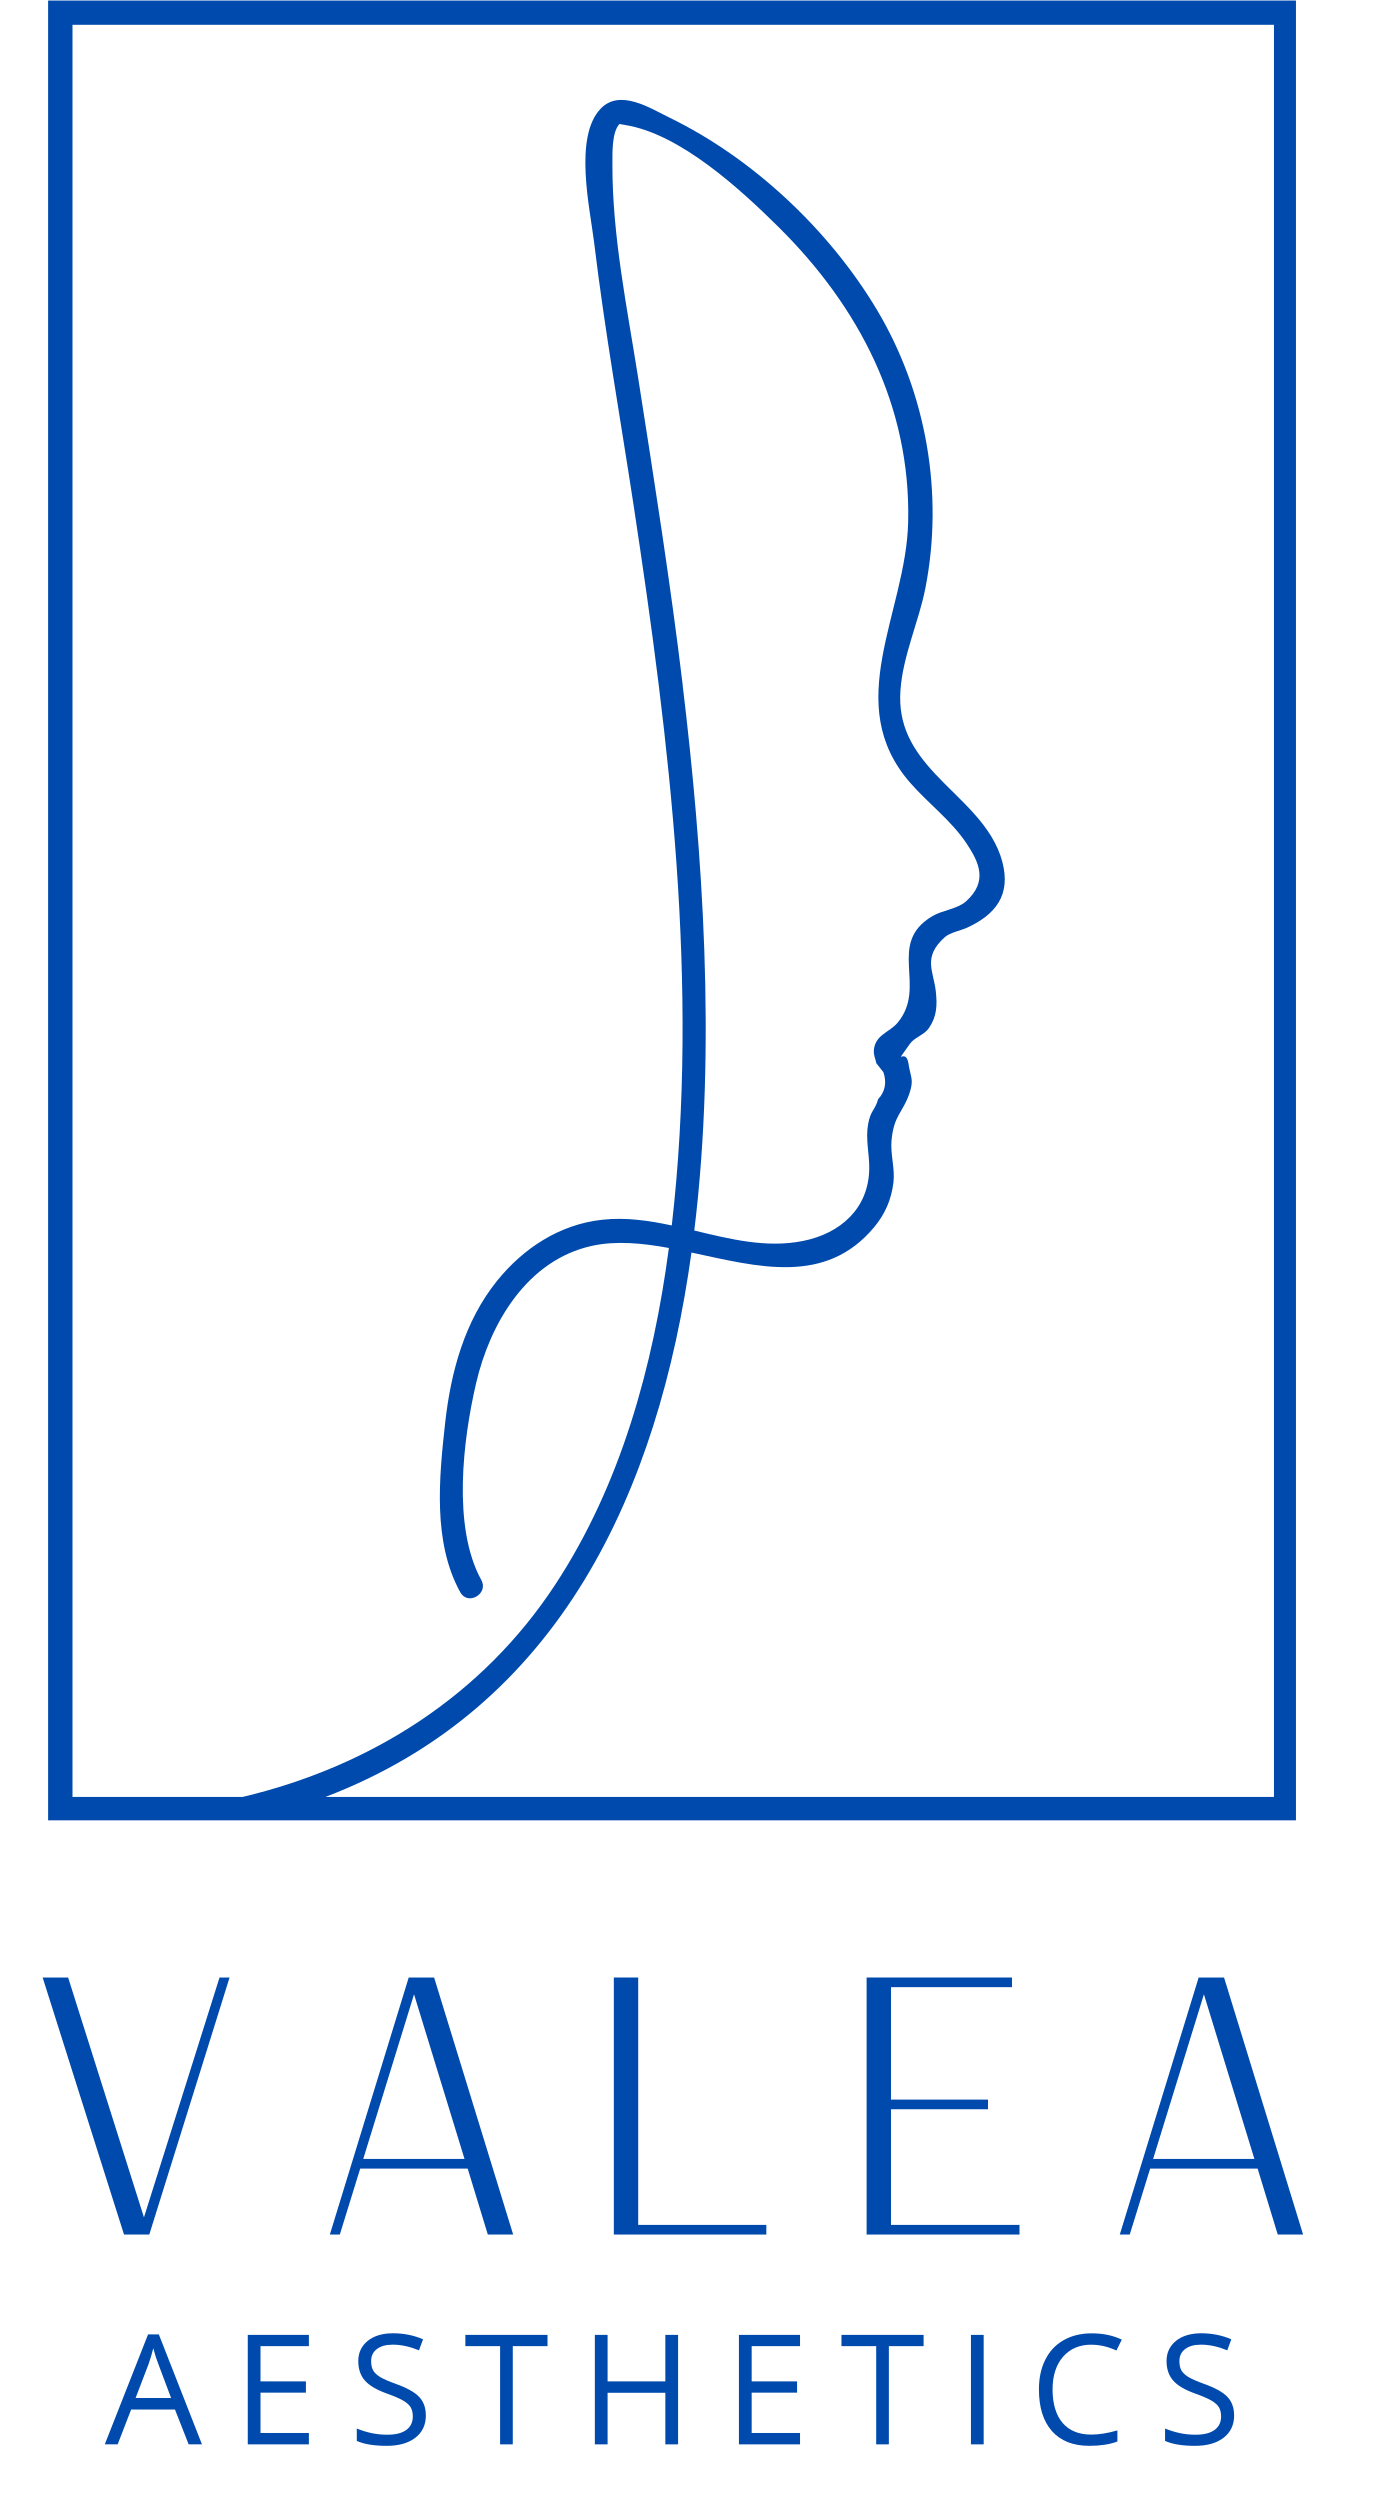
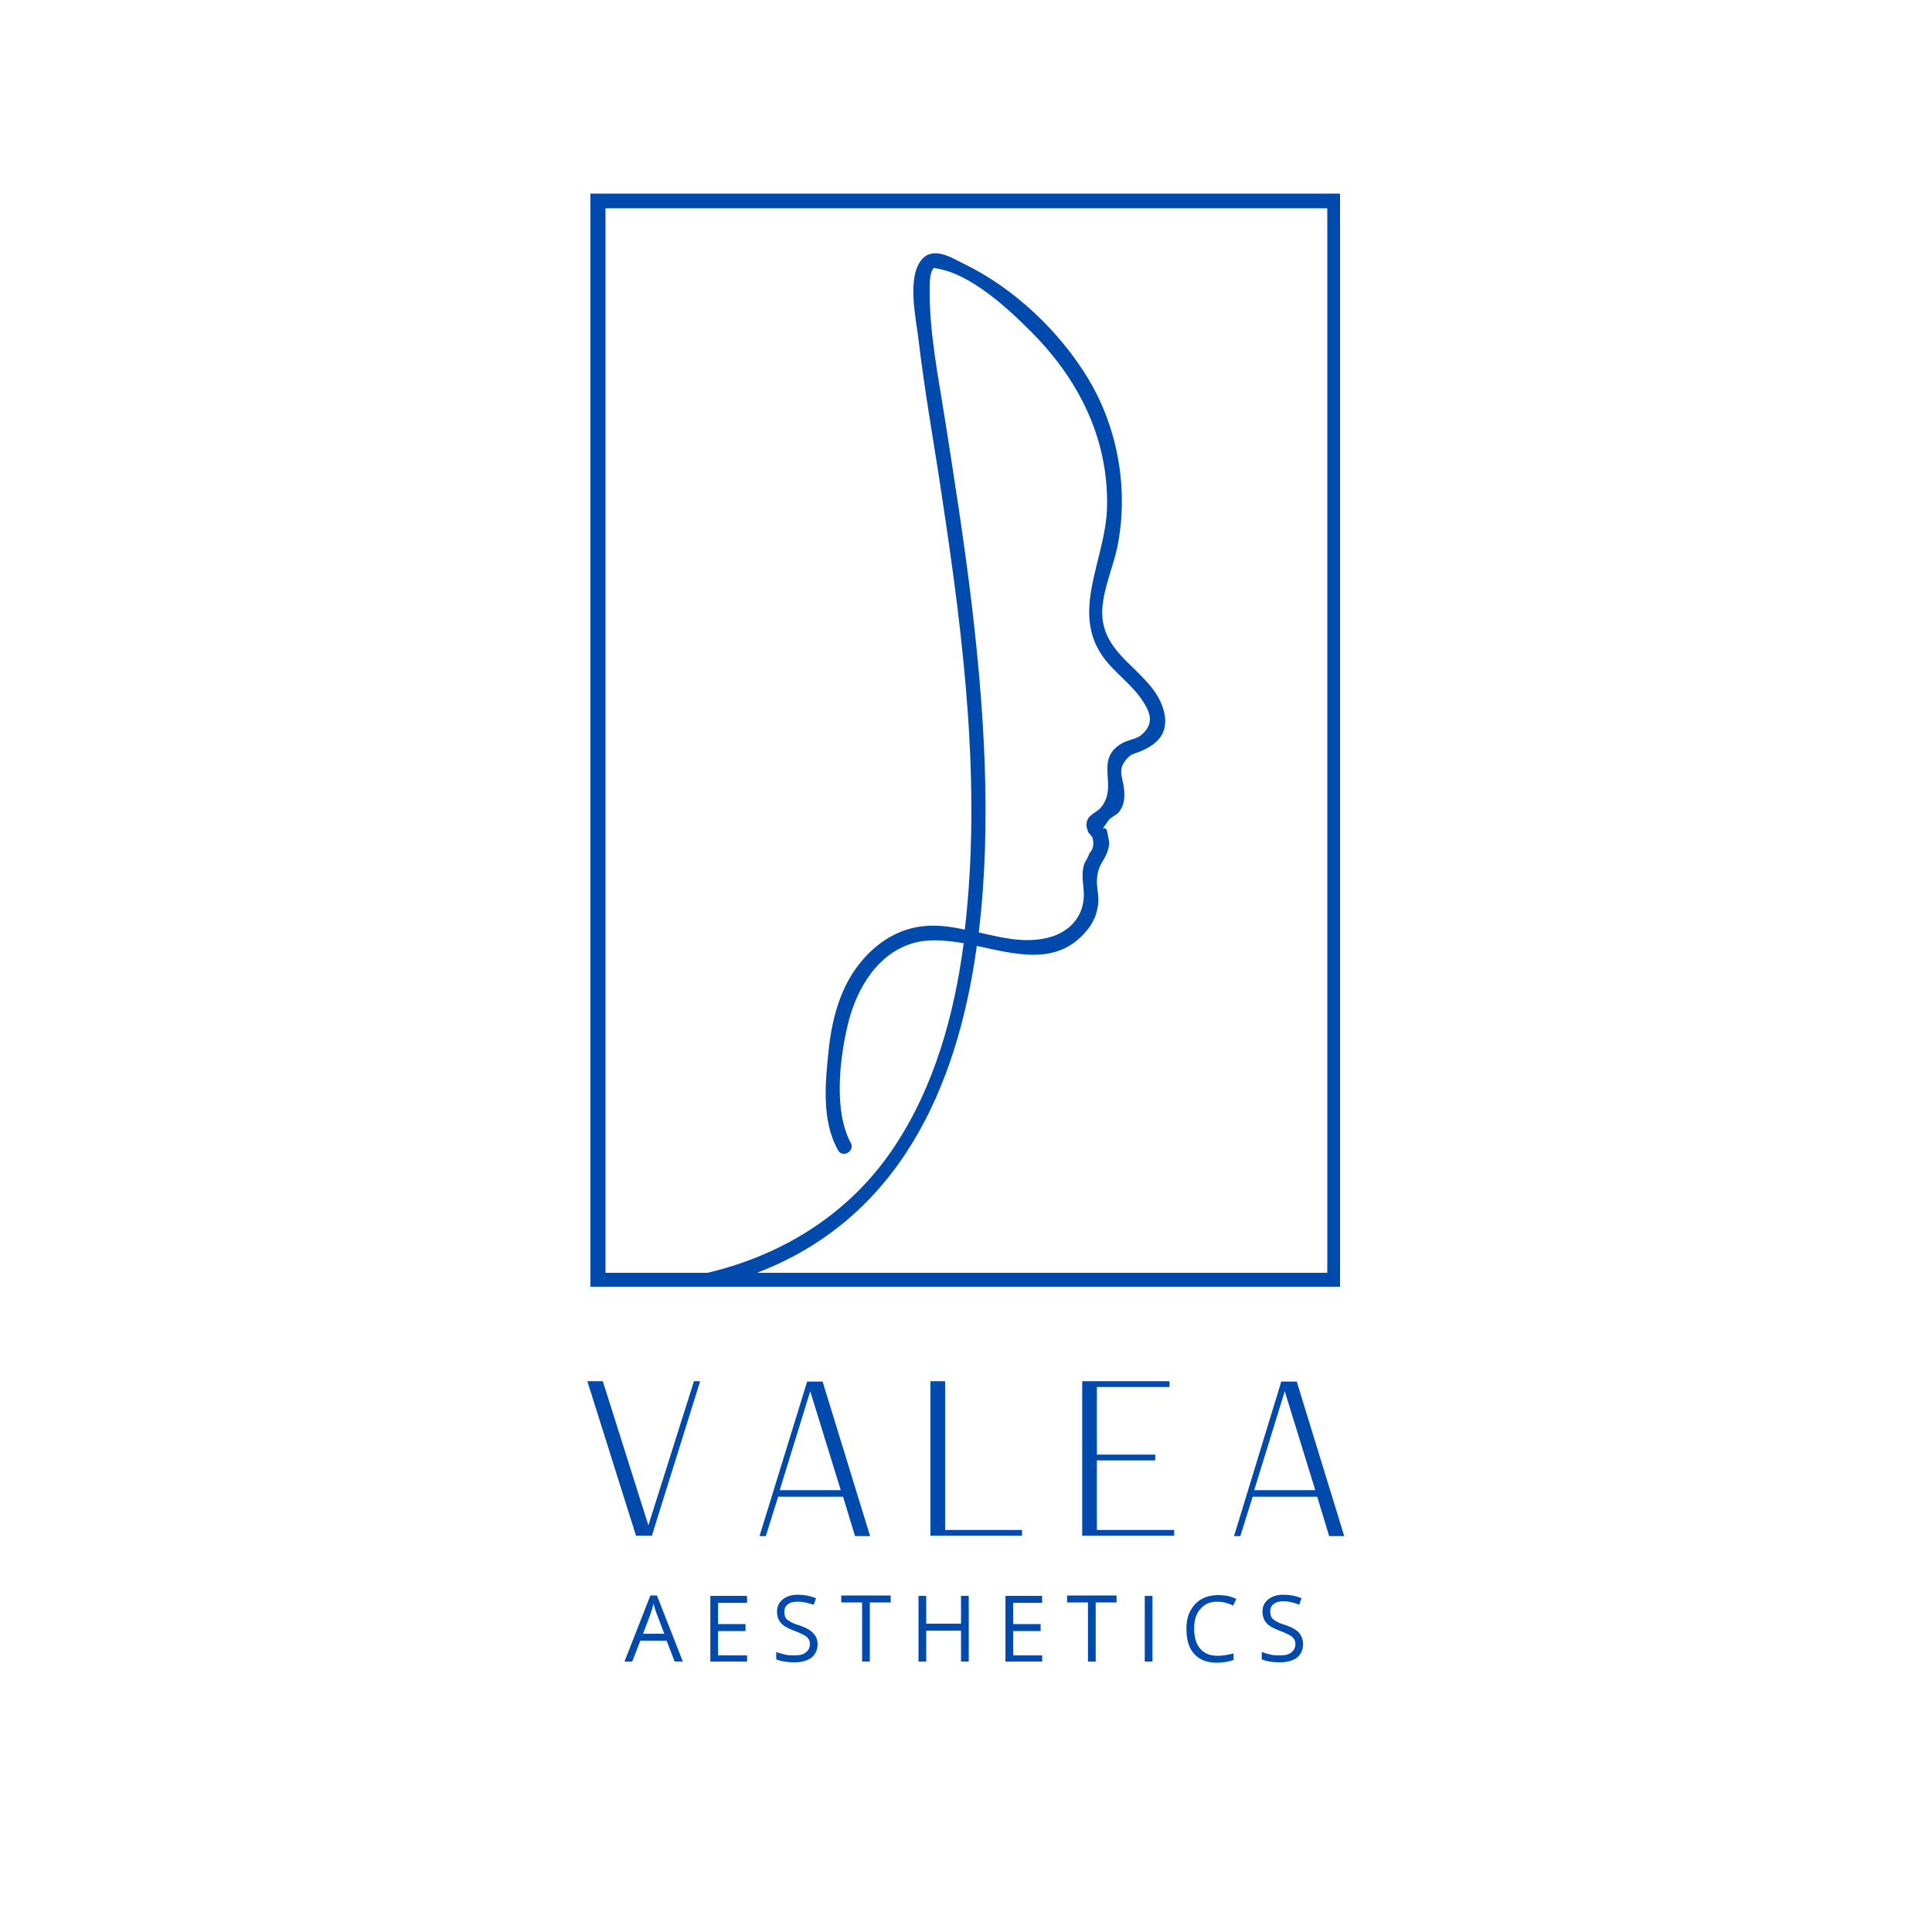
- <svg xmlns="http://www.w3.org/2000/svg" id="Capa_2" data-name="Capa 2" viewBox="0 0 214.67 388.67">
-   <defs>
-     <style>
-       .cls-1 {
-         fill: none;
-       }
- 
-       .cls-2 {
-         fill: #004aad;
-       }
- 
-       .cls-3 {
-         clip-path: url(#clippath-1);
-       }
- 
-       .cls-4 {
-         clip-path: url(#clippath-2);
-       }
- 
-       .cls-5 {
-         clip-path: url(#clippath);
-       }
-     </style>
-     <clipPath id="clippath">
-       <rect class="cls-1" x="7.48" width="194" height="283" />
+ <svg xmlns="http://www.w3.org/2000/svg" xmlns:xlink="http://www.w3.org/1999/xlink" version="1.0" id="Capa_1" x="0px" y="0px" viewBox="0 0 500 500" style="enable-background:new 0 0 500 500;" xml:space="preserve">
+   <style type="text/css">
+ 	.st0{clip-path:url(#SVGID_00000008857784606747033040000003313505332801039007_);}
+ 	.st1{fill:#004AAD;}
+ 	.st2{clip-path:url(#SVGID_00000008847655498848065800000015957269975431657403_);}
+ 	.st3{clip-path:url(#SVGID_00000124145990273500727080000016989125586937720487_);}
+ </style>
+   <g>
+     <defs>
+       <rect id="SVGID_1_" x="152.8" y="50" width="194" height="283" />
+     </defs>
+     <clipPath id="SVGID_00000176761371481526777290000015899140464233396102_">
+       <use xlink:href="#SVGID_1_" style="overflow:visible;" />
    </clipPath>
-     <clipPath id="clippath-1">
-       <rect class="cls-1" y="291.33" width="214.67" height="69.33" />
-     </clipPath>
-     <clipPath id="clippath-2">
-       <rect class="cls-1" x="14.67" y="354" width="185.33" height="34.67" />
-     </clipPath>
-   </defs>
-   <g id="Capa_1-2" data-name="Capa 1">
-     <g class="cls-5">
-       <path class="cls-2" d="M106.15,106.59c-1.92-15.99-4.44-31.9-6.93-47.8-1.71-10.89-4.04-22.13-4.01-33.2,0-1.9-.09-5.13,1.13-6.34-.02.02-.03.04.83.18,8.57,1.36,17.97,10.03,23.83,15.83,12.57,12.43,20.61,27.9,20.19,45.91-.33,14.19-10.49,28.23.37,40.59,2.81,3.2,6.35,5.82,8.72,9.39,1.89,2.85,3.41,5.89-.15,9.03-1.26,1.11-3.65,1.35-5.14,2.23-7.27,4.28-.73,10.97-5.45,16.6-1.28,1.52-3.46,1.85-3.68,4.23-.07.8.24,1.36.39,2.07.36.47.73.94,1.1,1.4.53,1.61.26,3-.82,4.17-.57,1.89-1.16,1.69-1.56,3.86-.44,2.34.2,4.6.17,6.94-.07,6.14-4.43,10.08-10.3,11.25-5.68,1.14-11.28-.28-16.9-1.62,3.51-28.74,1.24-59.39-1.8-84.72ZM198.06,279.37H50.58c36.44-13.91,51.75-47.42,56.92-84.64,10.31,2.21,20.83,5.15,28.4-3.94,1.7-2.04,2.68-4.3,3-6.94.26-2.19-.48-4.34-.3-6.49.34-3.99,1.76-4.34,2.79-7.38.74-2.18.16-2.51-.15-4.6-.4-2.79-2.54.88.22-3.1.68-.98,2.23-1.38,2.96-2.45,1.24-1.81,1.3-3.57,1.07-5.69-.34-3.17-2.11-5.31,1.42-8.46.77-.69,2.51-1.03,3.43-1.45,4.47-2.05,6.82-5.09,5.51-10.17-1.49-5.77-6.61-9.6-10.46-13.74-3.55-3.81-5.78-7.55-5.4-12.99.38-5.42,2.83-10.59,3.88-15.9,2.87-14.64.17-30.28-7.44-43.1-7.38-12.44-19.3-23.7-32.34-30.04-3-1.46-7.67-4.51-10.67-1.43-4.3,4.41-1.67,15.68-1.05,20.86,1.65,13.68,4.07,27.26,6.14,40.87,5.59,36.81,10.21,74.64,5.94,111.83,0,.04,0,.07-.02.1-3.57-.77-7.16-1.29-10.8-.89-6.59.72-12.23,4.39-16.34,9.48-5.07,6.29-7.2,14.18-8.08,22.08-.95,8.55-1.95,18.57,2.35,26.36,1.18,2.14,4.45.23,3.27-1.91-4.53-8.19-2.86-21.8-.81-30.6,2.17-9.34,7.94-19.14,18.01-21.35,3.74-.82,7.81-.43,11.96.33-2.43,18.33-7.45,36.78-17.67,52.34-11.34,17.28-28.67,28.27-48.61,33.01H11.27V3.86h186.79v275.51ZM7.48.08v283.08h194.36V.08H7.48" />
+     <g style="clip-path:url(#SVGID_00000176761371481526777290000015899140464233396102_);">
+       <path class="st1" d="M251.5,156.6c-1.9-16-4.4-31.9-6.9-47.8c-1.7-10.9-4-22.1-4-33.2c0-1.9-0.1-5.1,1.1-6.3c0,0,0,0,0.8,0.2    c8.6,1.4,18,10,23.8,15.8c12.6,12.4,20.6,27.9,20.2,45.9c-0.3,14.2-10.5,28.2,0.4,40.6c2.8,3.2,6.3,5.8,8.7,9.4    c1.9,2.9,3.4,5.9-0.2,9c-1.3,1.1-3.6,1.3-5.1,2.2c-7.3,4.3-0.7,11-5.4,16.6c-1.3,1.5-3.5,1.8-3.7,4.2c-0.1,0.8,0.2,1.4,0.4,2.1    c0.4,0.5,0.7,0.9,1.1,1.4c0.5,1.6,0.3,3-0.8,4.2c-0.6,1.9-1.2,1.7-1.6,3.9c-0.4,2.3,0.2,4.6,0.2,6.9c-0.1,6.1-4.4,10.1-10.3,11.2    c-5.7,1.1-11.3-0.3-16.9-1.6C256.8,212.6,254.5,181.9,251.5,156.6z M343.4,329.4H195.9c36.4-13.9,51.8-47.4,56.9-84.6    c10.3,2.2,20.8,5.2,28.4-3.9c1.7-2,2.7-4.3,3-6.9c0.3-2.2-0.5-4.3-0.3-6.5c0.3-4,1.8-4.3,2.8-7.4c0.7-2.2,0.2-2.5-0.1-4.6    c-0.4-2.8-2.5,0.9,0.2-3.1c0.7-1,2.2-1.4,3-2.5c1.2-1.8,1.3-3.6,1.1-5.7c-0.3-3.2-2.1-5.3,1.4-8.5c0.8-0.7,2.5-1,3.4-1.5    c4.5-2,6.8-5.1,5.5-10.2c-1.5-5.8-6.6-9.6-10.5-13.7c-3.6-3.8-5.8-7.6-5.4-13c0.4-5.4,2.8-10.6,3.9-15.9    c2.9-14.6,0.2-30.3-7.4-43.1c-7.4-12.4-19.3-23.7-32.3-30c-3-1.5-7.7-4.5-10.7-1.4c-4.3,4.4-1.7,15.7-1.1,20.9    c1.6,13.7,4.1,27.3,6.1,40.9c5.6,36.8,10.2,74.6,5.9,111.8c0,0,0,0.1,0,0.1c-3.6-0.8-7.2-1.3-10.8-0.9c-6.6,0.7-12.2,4.4-16.3,9.5    c-5.1,6.3-7.2,14.2-8.1,22.1c-0.9,8.6-2,18.6,2.4,26.4c1.2,2.1,4.4,0.2,3.3-1.9c-4.5-8.2-2.9-21.8-0.8-30.6    c2.2-9.3,7.9-19.1,18-21.4c3.7-0.8,7.8-0.4,12,0.3c-2.4,18.3-7.5,36.8-17.7,52.3c-11.3,17.3-28.7,28.3-48.6,33h-26.4V53.9h186.8    V329.4z M152.8,50.1v283.1h194.4V50.1H152.8" />
    </g>
-     <g class="cls-3">
-       <g>
-         <path class="cls-2" d="M19.28,347.4l-12.65-39.96h3.96l11.79,37.29,11.75-37.29h1.56l-12.48,39.96h-3.94Z" />
-         <path class="cls-2" d="M51.28,347.4l12.25-39.92v-.04h3.96l12.29,39.96h-3.94l-3.13-10.25h-16.71l-3.17,10.25h-1.56ZM56.47,335.65h15.75l-7.85-25.6-7.9,25.6Z" />
-         <path class="cls-2" d="M95.43,347.4v-39.96h3.79v38.46h19.92v1.5h-23.71Z" />
-         <path class="cls-2" d="M134.73,347.4v-39.96h22.6v1.5h-18.81v17.48h15.08v1.5h-15.08v17.98h19.98v1.5h-23.77Z" />
-         <path class="cls-2" d="M174.09,347.4l12.25-39.92v-.04h3.96l12.29,39.96h-3.94l-3.13-10.25h-16.71l-3.17,10.25h-1.56ZM179.27,335.65h15.75l-7.85-25.6-7.9,25.6Z" />
+   </g>
+   <g transform="matrix(1, 0, 0, 1, 109, 256)">
+     <g>
+       <defs>
+         <rect id="SVGID_00000170248197170865747670000013658080025712658322_" x="36.3" y="85.3" width="214.7" height="69.3" />
+       </defs>
+       <clipPath id="SVGID_00000031911407796819332650000016382488413123120779_">
+         <use xlink:href="#SVGID_00000170248197170865747670000013658080025712658322_" style="overflow:visible;" />
+       </clipPath>
+       <g style="clip-path:url(#SVGID_00000031911407796819332650000016382488413123120779_);">
+         <g>
+           <g transform="translate(0.802655, 42.05329)">
+             <g>
+               <path class="st1" d="M54.8,99.4l-12.6-40h4l11.8,37.3l11.8-37.3h1.6l-12.5,40H54.8z" />
+             </g>
+           </g>
+         </g>
+         <g>
+           <g transform="translate(34.28777, 42.05329)">
+             <g>
+               <path class="st1" d="M53.3,99.4l12.3-39.9v0h4l12.3,40h-3.9l-3.1-10.2H58.1l-3.2,10.2H53.3z M58.5,87.6h15.8L66.4,62        L58.5,87.6z" />
+             </g>
+           </g>
+         </g>
+         <g>
+           <g transform="translate(67.39713, 42.05329)">
+             <g>
+               <path class="st1" d="M64.4,99.4v-40h3.8v38.5h19.9v1.5H64.4z" />
+             </g>
+           </g>
+         </g>
+         <g>
+           <g transform="translate(96.87414, 42.05329)">
+             <g>
+               <path class="st1" d="M74.2,99.4v-40h22.6v1.5H78v17.5h15.1v1.5H78v18h20v1.5H74.2z" />
+             </g>
+           </g>
+         </g>
+         <g>
+           <g transform="translate(126.3929, 42.05329)">
+             <g>
+               <path class="st1" d="M84,99.4l12.2-39.9v0h4l12.3,40h-3.9l-3.1-10.2H88.8l-3.2,10.2H84z M89.2,87.6H105L97.1,62L89.2,87.6z" />
+             </g>
+           </g>
+         </g>
      </g>
    </g>
-     <g class="cls-4">
-       <g>
-         <path class="cls-2" d="M29.33,380.02l-2.13-5.42h-6.81l-2.1,5.42h-2l6.73-17.1h1.67l6.71,17.1h-2.06ZM26.6,372.81l-1.98-5.27c-.27-.67-.53-1.48-.79-2.46-.18.75-.43,1.57-.73,2.46l-2.02,5.27h5.52Z" />
-         <path class="cls-2" d="M48.02,380.02h-9.5v-17.02h9.5v1.75h-7.52v5.48h7.06v1.75h-7.06v6.27h7.52v1.77Z" />
-         <path class="cls-2" d="M66.21,375.5c0,1.49-.55,2.66-1.65,3.5-1.08.83-2.56,1.25-4.42,1.25-2.02,0-3.57-.26-4.67-.77v-1.92c.71.29,1.47.53,2.29.71.82.17,1.63.25,2.44.25,1.32,0,2.31-.25,2.98-.75s1-1.2,1-2.1c0-.58-.12-1.06-.35-1.44-.24-.38-.64-.72-1.19-1.04-.56-.32-1.4-.68-2.52-1.08-1.58-.57-2.72-1.24-3.4-2.02-.68-.78-1.02-1.79-1.02-3.04s.49-2.34,1.48-3.13c.98-.78,2.29-1.17,3.92-1.17s3.25.31,4.67.94l-.63,1.71c-1.41-.58-2.77-.88-4.08-.88-1.06,0-1.89.23-2.48.69-.58.45-.88,1.06-.88,1.85,0,.6.1,1.08.31,1.46.22.38.59.72,1.1,1.04.53.31,1.32.66,2.38,1.04,1.79.64,3.02,1.33,3.69,2.06.68.72,1.02,1.67,1.02,2.83Z" />
-         <path class="cls-2" d="M79.73,380.02h-1.98v-15.27h-5.4v-1.75h12.77v1.75h-5.4v15.27Z" />
-         <path class="cls-2" d="M105.42,380.02h-1.98v-8.02h-8.98v8.02h-1.98v-17.02h1.98v7.23h8.98v-7.23h1.98v17.02Z" />
-         <path class="cls-2" d="M124.38,380.02h-9.5v-17.02h9.5v1.75h-7.52v5.48h7.06v1.75h-7.06v6.27h7.52v1.77Z" />
-         <path class="cls-2" d="M138.2,380.02h-1.98v-15.27h-5.4v-1.75h12.77v1.75h-5.4v15.27Z" />
-         <path class="cls-2" d="M150.95,380.02v-17.02h1.98v17.02h-1.98Z" />
-         <path class="cls-2" d="M169.69,364.52c-1.86,0-3.33.63-4.42,1.88-1.08,1.24-1.63,2.94-1.63,5.1s.52,3.97,1.56,5.19c1.04,1.21,2.53,1.81,4.46,1.81,1.19,0,2.55-.21,4.06-.65v1.73c-1.18.44-2.64.67-4.35.67-2.52,0-4.45-.76-5.81-2.27-1.36-1.53-2.04-3.69-2.04-6.5,0-1.75.32-3.28.98-4.6.65-1.32,1.59-2.33,2.83-3.04,1.25-.72,2.71-1.08,4.38-1.08,1.79,0,3.35.33,4.69.98l-.83,1.69c-1.29-.59-2.58-.9-3.88-.9Z" />
-         <path class="cls-2" d="M191.87,375.5c0,1.49-.55,2.66-1.65,3.5-1.08.83-2.56,1.25-4.42,1.25-2.02,0-3.57-.26-4.67-.77v-1.92c.71.29,1.47.53,2.29.71.82.17,1.63.25,2.44.25,1.32,0,2.31-.25,2.98-.75s1-1.2,1-2.1c0-.58-.12-1.06-.35-1.44-.24-.38-.64-.72-1.19-1.04-.56-.32-1.4-.68-2.52-1.08-1.58-.57-2.72-1.24-3.4-2.02-.68-.78-1.02-1.79-1.02-3.04s.49-2.34,1.48-3.13c.98-.78,2.29-1.17,3.92-1.17s3.25.31,4.67.94l-.63,1.71c-1.41-.58-2.77-.88-4.08-.88-1.06,0-1.89.23-2.48.69-.58.45-.88,1.06-.88,1.85,0,.6.1,1.08.31,1.46.22.38.59.72,1.1,1.04.53.31,1.32.66,2.38,1.04,1.79.64,3.02,1.33,3.69,2.06.68.72,1.02,1.67,1.02,2.83Z" />
+   </g>
+   <g transform="matrix(1, 0, 0, 1, 120, 303)">
+     <g>
+       <defs>
+         <rect id="SVGID_00000075855190784341780940000006986151686753921455_" x="40" y="101" width="185.3" height="34.7" />
+       </defs>
+       <clipPath id="SVGID_00000038384608267288141960000017365458697240962489_">
+         <use xlink:href="#SVGID_00000075855190784341780940000006986151686753921455_" style="overflow:visible;" />
+       </clipPath>
+       <g style="clip-path:url(#SVGID_00000038384608267288141960000017365458697240962489_);">
+         <g>
+           <g transform="translate(1.21653, 19.51302)">
+             <g>
+               <path class="st1" d="M53.4,107.5l-2.1-5.4h-6.8l-2.1,5.4h-2l6.7-17.1h1.7l6.7,17.1H53.4z M50.7,100.3l-2-5.3        c-0.3-0.7-0.5-1.5-0.8-2.5c-0.2,0.8-0.4,1.6-0.7,2.5l-2,5.3H50.7z" />
+             </g>
+           </g>
+         </g>
+         <g>
+           <g transform="translate(16.1396, 19.51302)">
+             <g>
+               <path class="st1" d="M57.2,107.5h-9.5v-17h9.5v1.8h-7.5v5.5h7.1v1.8h-7.1v6.3h7.5V107.5z" />
+             </g>
+           </g>
+         </g>
+         <g>
+           <g transform="translate(29.69065, 19.51302)">
+             <g>
+               <path class="st1" d="M61.9,103c0,1.5-0.6,2.7-1.6,3.5c-1.1,0.8-2.6,1.2-4.4,1.2c-2,0-3.6-0.3-4.7-0.8V105        c0.7,0.3,1.5,0.5,2.3,0.7c0.8,0.2,1.6,0.2,2.4,0.2c1.3,0,2.3-0.2,3-0.8s1-1.2,1-2.1c0-0.6-0.1-1.1-0.4-1.4        c-0.2-0.4-0.6-0.7-1.2-1c-0.6-0.3-1.4-0.7-2.5-1.1c-1.6-0.6-2.7-1.2-3.4-2c-0.7-0.8-1-1.8-1-3c0-1.3,0.5-2.3,1.5-3.1        c1-0.8,2.3-1.2,3.9-1.2c1.7,0,3.2,0.3,4.7,0.9l-0.6,1.7C59.4,92.3,58,92,56.7,92c-1.1,0-1.9,0.2-2.5,0.7        c-0.6,0.4-0.9,1.1-0.9,1.9c0,0.6,0.1,1.1,0.3,1.5c0.2,0.4,0.6,0.7,1.1,1c0.5,0.3,1.3,0.7,2.4,1c1.8,0.6,3,1.3,3.7,2.1        C61.5,100.9,61.9,101.8,61.9,103z" />
+             </g>
+           </g>
+         </g>
+         <g>
+           <g transform="translate(43.11062, 19.51302)">
+             <g>
+               <path class="st1" d="M62,107.5h-2V92.2h-5.4v-1.8h12.8v1.8H62V107.5z" />
+             </g>
+           </g>
+         </g>
+         <g>
+           <g transform="translate(56.60925, 19.51302)">
+             <g>
+               <path class="st1" d="M74.1,107.5h-2v-8h-9v8h-2v-17h2v7.2h9v-7.2h2V107.5z" />
+             </g>
+           </g>
+         </g>
+         <g>
+           <g transform="translate(73.41119, 19.51302)">
+             <g>
+               <path class="st1" d="M76.3,107.5h-9.5v-17h9.5v1.8h-7.5v5.5h7.1v1.8h-7.1v6.3h7.5V107.5z" />
+             </g>
+           </g>
+         </g>
+         <g>
+           <g transform="translate(86.96224, 19.51302)">
+             <g>
+               <path class="st1" d="M76.6,107.5h-2V92.2h-5.4v-1.8H82v1.8h-5.4V107.5z" />
+             </g>
+           </g>
+         </g>
+         <g>
+           <g transform="translate(100.4609, 19.51302)">
+             <g>
+               <path class="st1" d="M75.8,107.5v-17h2v17H75.8z" />
+             </g>
+           </g>
+         </g>
+         <g>
+           <g transform="translate(109.0482, 19.51302)">
+             <g>
+               <path class="st1" d="M86,92c-1.9,0-3.3,0.6-4.4,1.9c-1.1,1.2-1.6,2.9-1.6,5.1c0,2.2,0.5,4,1.6,5.2c1,1.2,2.5,1.8,4.5,1.8        c1.2,0,2.5-0.2,4.1-0.6v1.7c-1.2,0.4-2.6,0.7-4.4,0.7c-2.5,0-4.5-0.8-5.8-2.3c-1.4-1.5-2-3.7-2-6.5c0-1.8,0.3-3.3,1-4.6        c0.7-1.3,1.6-2.3,2.8-3c1.2-0.7,2.7-1.1,4.4-1.1c1.8,0,3.4,0.3,4.7,1l-0.8,1.7C88.6,92.3,87.3,92,86,92z" />
+             </g>
+           </g>
+         </g>
+         <g>
+           <g transform="translate(123.9363, 19.51302)">
+             <g>
+               <path class="st1" d="M93.3,103c0,1.5-0.6,2.7-1.6,3.5c-1.1,0.8-2.6,1.2-4.4,1.2c-2,0-3.6-0.3-4.7-0.8V105        c0.7,0.3,1.5,0.5,2.3,0.7c0.8,0.2,1.6,0.2,2.4,0.2c1.3,0,2.3-0.2,3-0.8s1-1.2,1-2.1c0-0.6-0.1-1.1-0.4-1.4        c-0.2-0.4-0.6-0.7-1.2-1c-0.6-0.3-1.4-0.7-2.5-1.1c-1.6-0.6-2.7-1.2-3.4-2c-0.7-0.8-1-1.8-1-3c0-1.3,0.5-2.3,1.5-3.1        c1-0.8,2.3-1.2,3.9-1.2c1.7,0,3.2,0.3,4.7,0.9l-0.6,1.7c-1.4-0.6-2.8-0.9-4.1-0.9c-1.1,0-1.9,0.2-2.5,0.7        c-0.6,0.4-0.9,1.1-0.9,1.9c0,0.6,0.1,1.1,0.3,1.5c0.2,0.4,0.6,0.7,1.1,1c0.5,0.3,1.3,0.7,2.4,1c1.8,0.6,3,1.3,3.7,2.1        C92.9,100.9,93.3,101.8,93.3,103z" />
+             </g>
+           </g>
+         </g>
      </g>
    </g>
  </g>
</svg>
